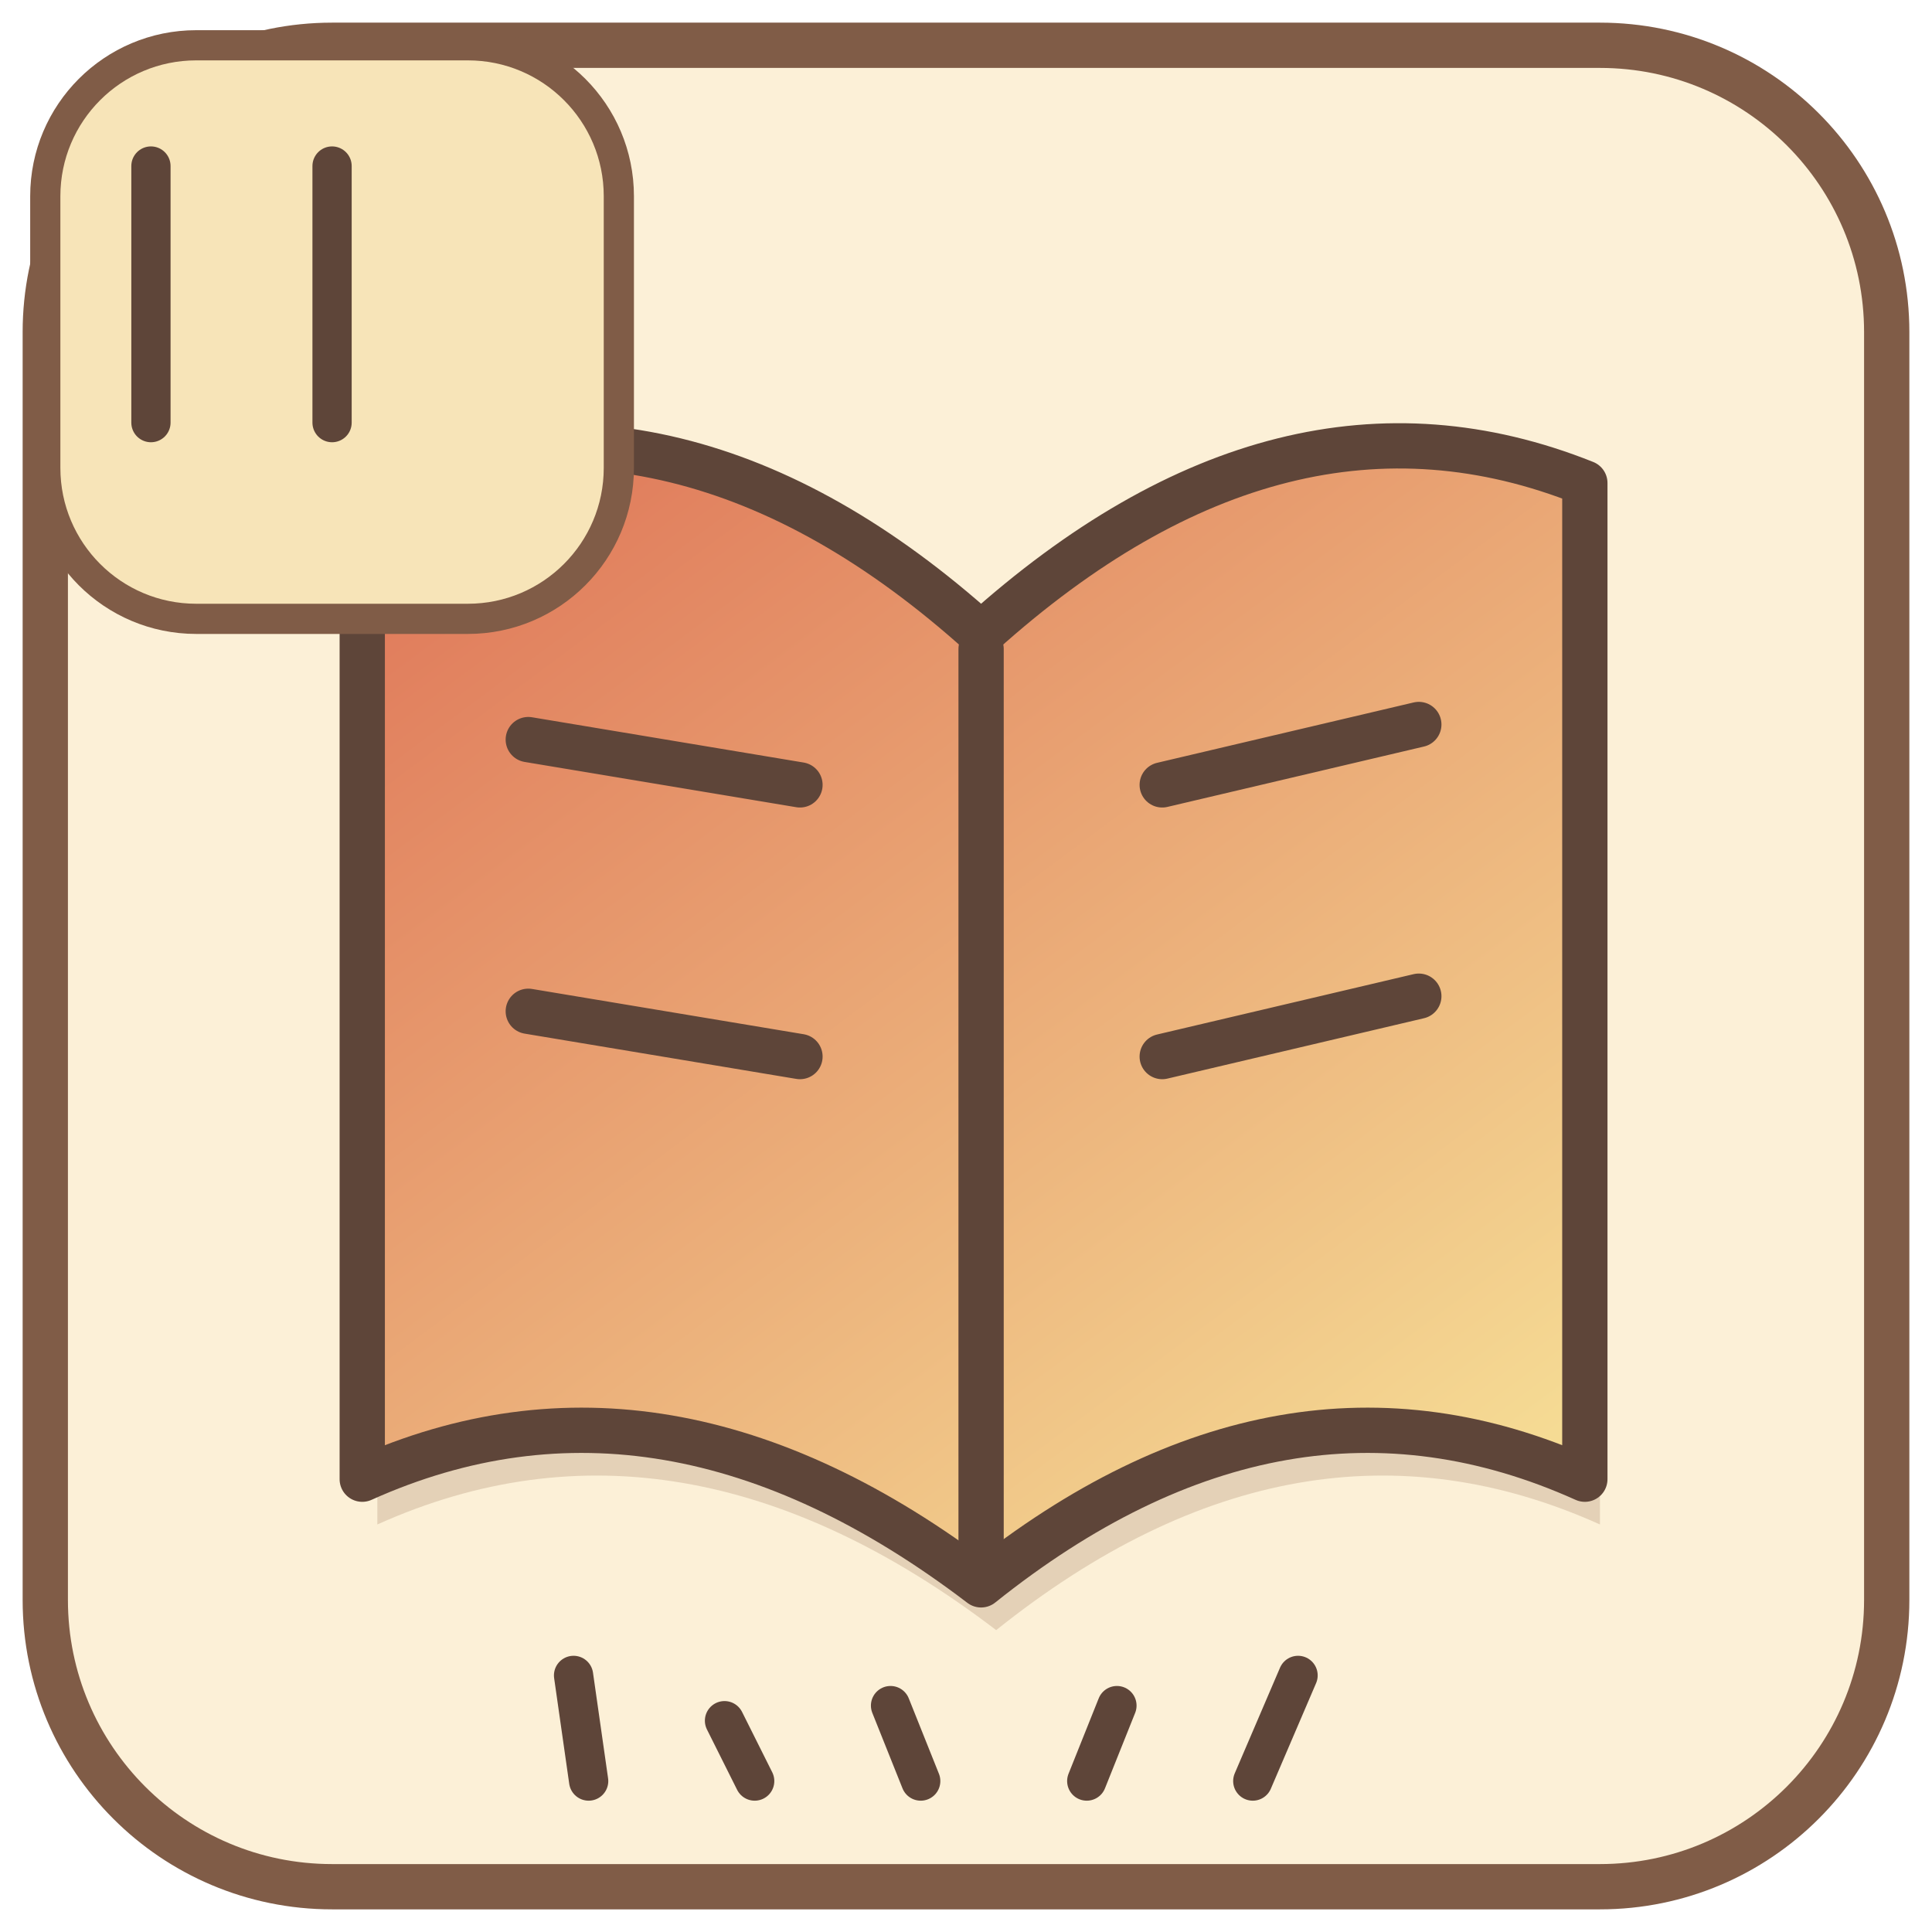
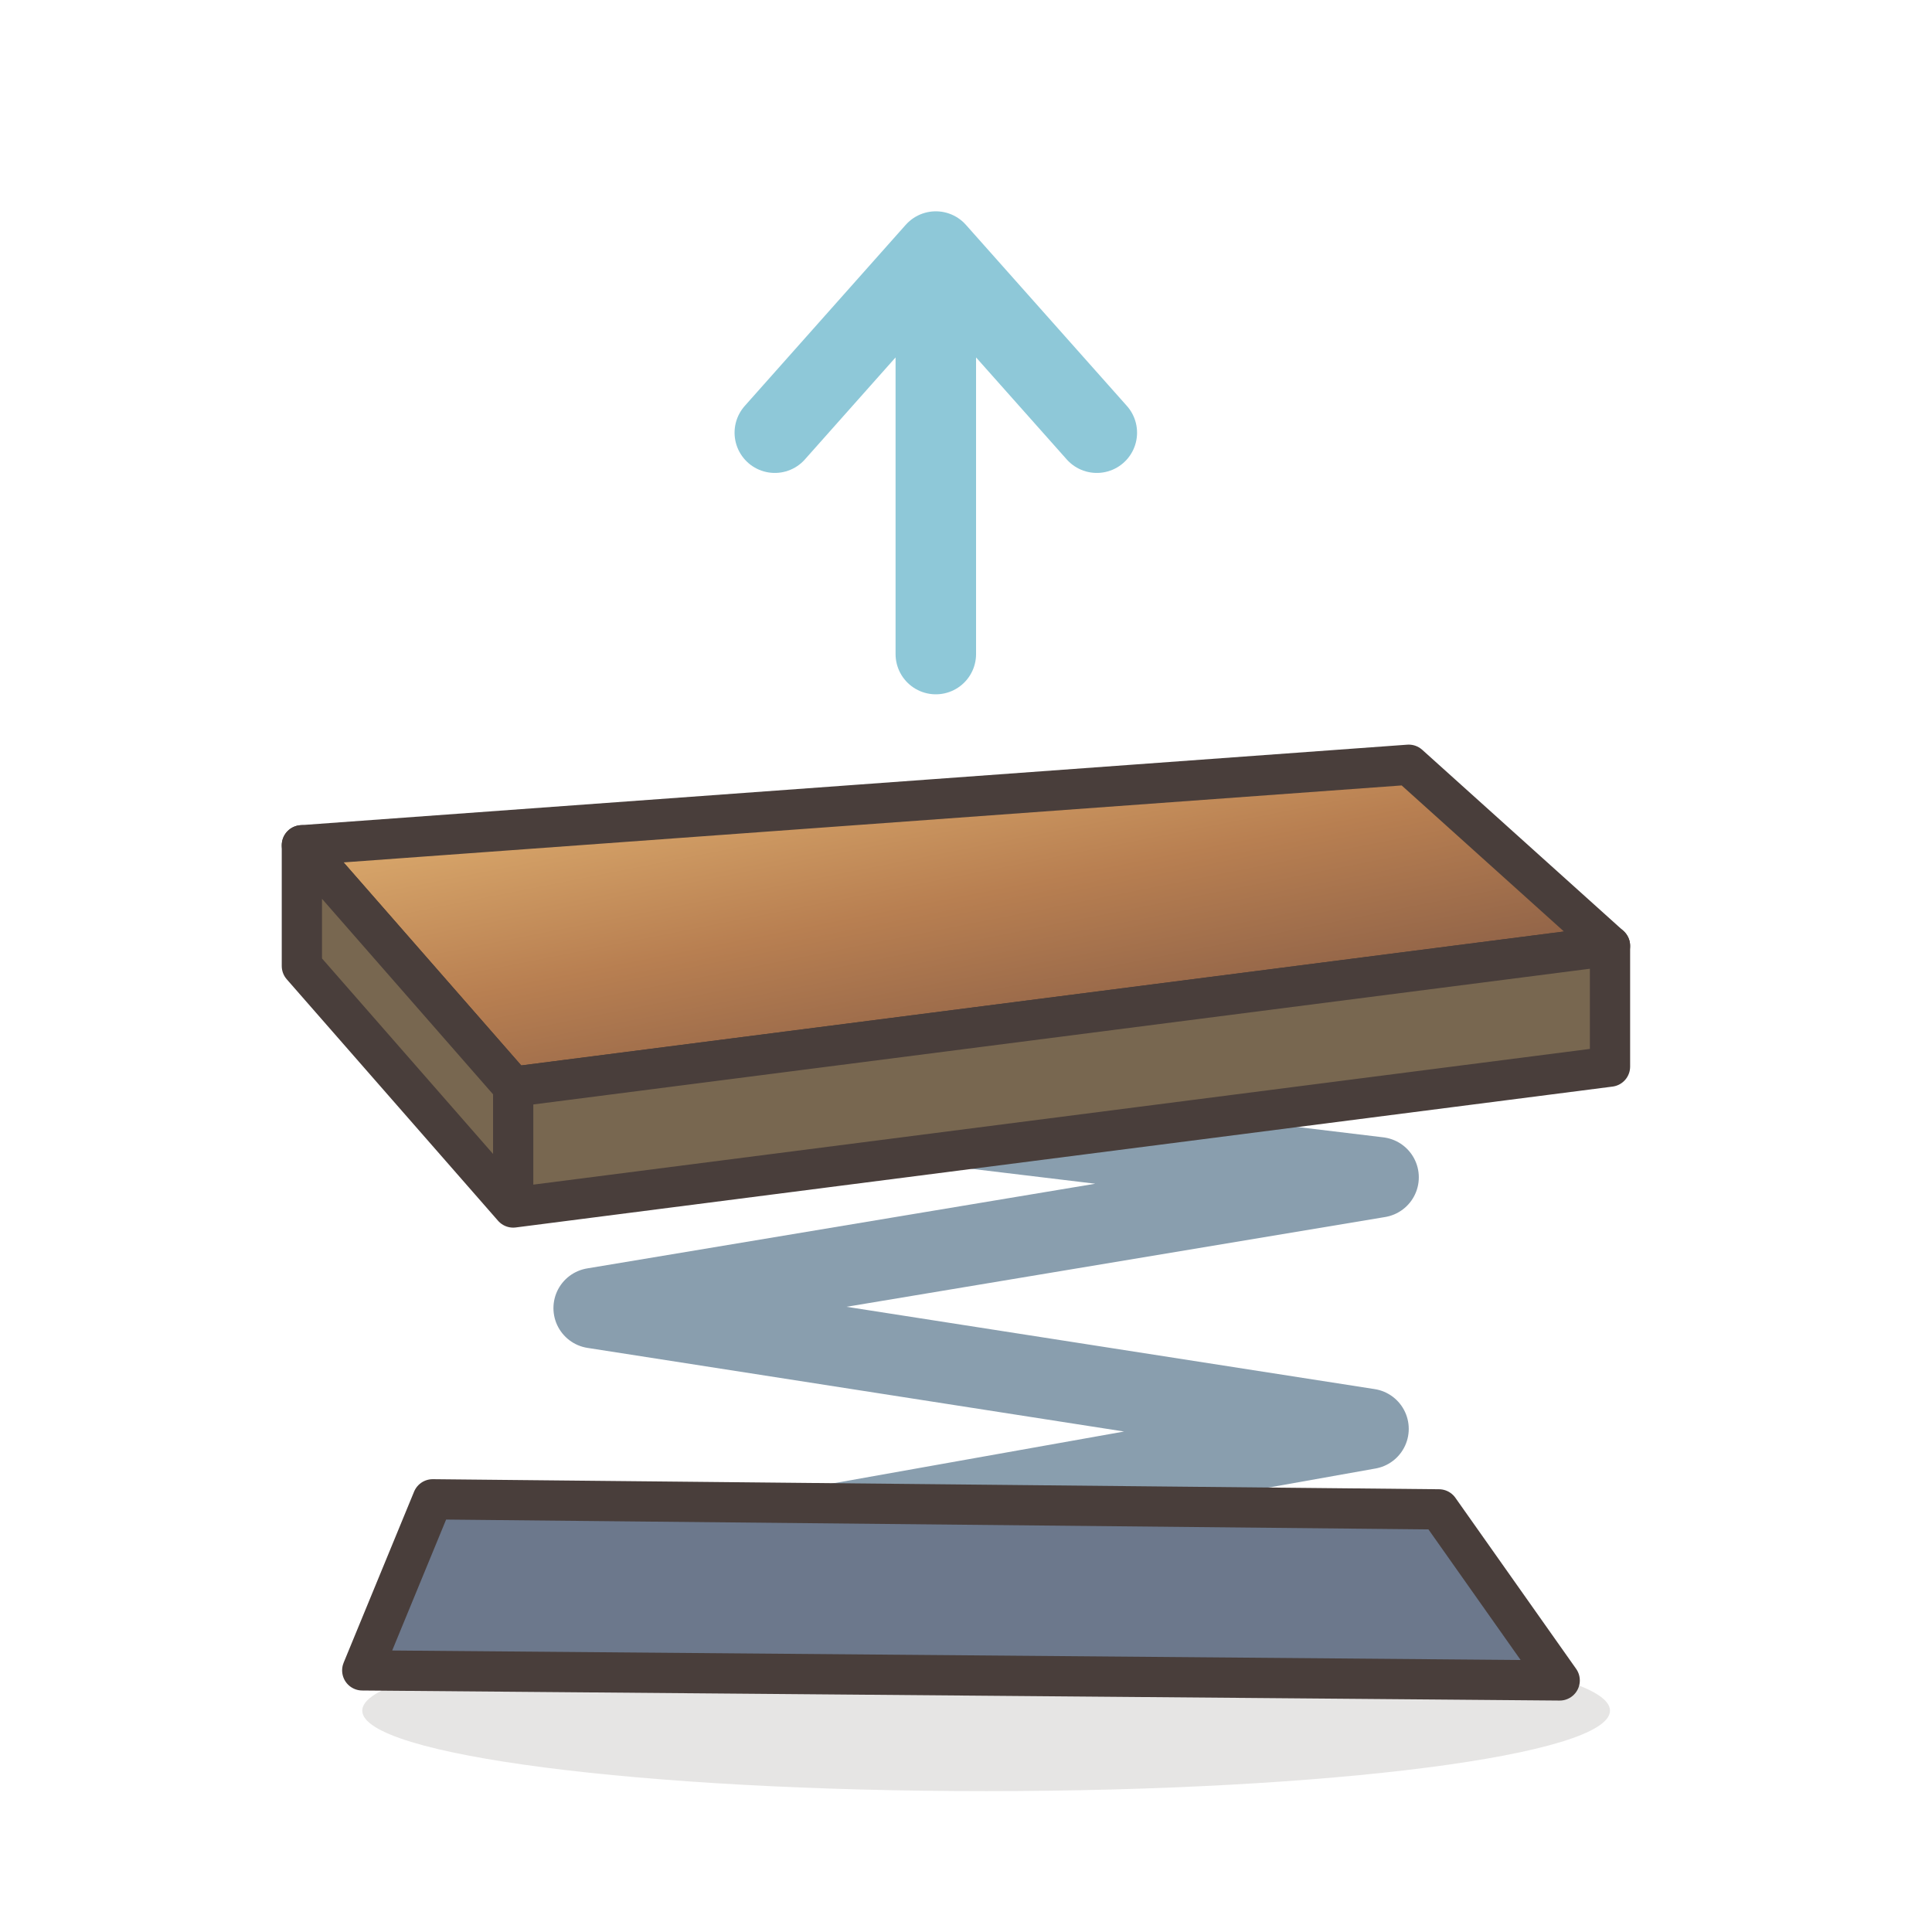
- <svg xmlns="http://www.w3.org/2000/svg" width="128" height="128" viewBox="0 0 128 128">
+ <svg xmlns="http://www.w3.org/2000/svg" width="256" height="256" viewBox="0 0 192 192">
  <defs>
-     <linearGradient id="paint" x2=".8" y2="1">
-       <stop stop-color="#de7256" />
-       <stop offset="1" stop-color="#f5db94" />
+     <linearGradient id="leather" x2=".8" y2="1">
+       <stop stop-color="#ebbd79" />
+       <stop offset=".5" stop-color="#b87f51" />
+       <stop offset="1" stop-color="#785242" />
+     </linearGradient>
+     <linearGradient id="rock" x2=".7" y2="1">
+       <stop stop-color="#b9c7ca" />
+       <stop offset="1" stop-color="#596a81" />
+     </linearGradient>
+     <linearGradient id="feather" x2="1" y2="1">
+       <stop stop-color="#fff8dc" />
+       <stop offset=".6" stop-color="#b9dae0" />
+       <stop offset="1" stop-color="#679ab5" />
    </linearGradient>
  </defs>
-   <rect x="3" y="3" width="122" height="122" rx="19" fill="#fcf0d7" stroke="#805c47" stroke-width="3" />
-   <g transform="translate(1 3)" fill="#9b7558" opacity=".25">
-     <path d="M65 42q-20-18-41-10v66q20-9 41 7 20-16 40-7V32q-20-8-40 10z" />
-     <path d="M65 43v61M35 49l18 3M77 52l17-4M35 67l18 3M77 70l17-4" fill="none" />
-   </g>
-   <g fill="url(#paint)" stroke="#5e4539" stroke-width="3" stroke-linejoin="round" stroke-linecap="round">
-     <path d="M65 42q-20-18-41-10v66q20-9 41 7 20-16 40-7V32q-20-8-40 10z" />
-     <path d="M65 43v61M35 49l18 3M77 52l17-4M35 67l18 3M77 70l17-4" fill="none" />
-   </g>
-   <rect x="3" y="3" width="38" height="38" rx="10" fill="#f7e4b8" stroke="#805c47" stroke-width="2" />
-   <g fill="none" stroke="#5e4539" stroke-width="2.6" stroke-linecap="round" stroke-linejoin="round">
-     <path d="M10 11v17M22 11v17" />
-     <path d="M39 118l-1 -7" />
-     <path d="M50 118l-2 -4" />
-     <path d="M61 118l-2 -5" />
-     <path d="M72 118l2 -5" />
-     <path d="M83 118l3 -7" />
+   <ellipse cx="98" cy="170" rx="62" ry="8" fill="#4b423b" opacity=".14" />
+   <g stroke="#493e3b" stroke-width="4" stroke-linecap="round" stroke-linejoin="round">
+     <path d="M54 107l83 10-78 13 77 12-73 13" fill="none" stroke="#899eae" stroke-width="8" />
+     <path d="M43 149l100 1 12 17-119-1z" fill="#6c788c" />
+     <path d="M30 84l110-8 20 18-109 14z" fill="url(#leather)" />
+     <path d="M30 84l21 24v12L30 96zm21 24l109-14v12L51 120z" fill="#786750" />
+     <path d="M93 65V27m-16 16l16-18 16 18" fill="none" stroke="#8ec8d8" stroke-width="8" />
  </g>
</svg>
